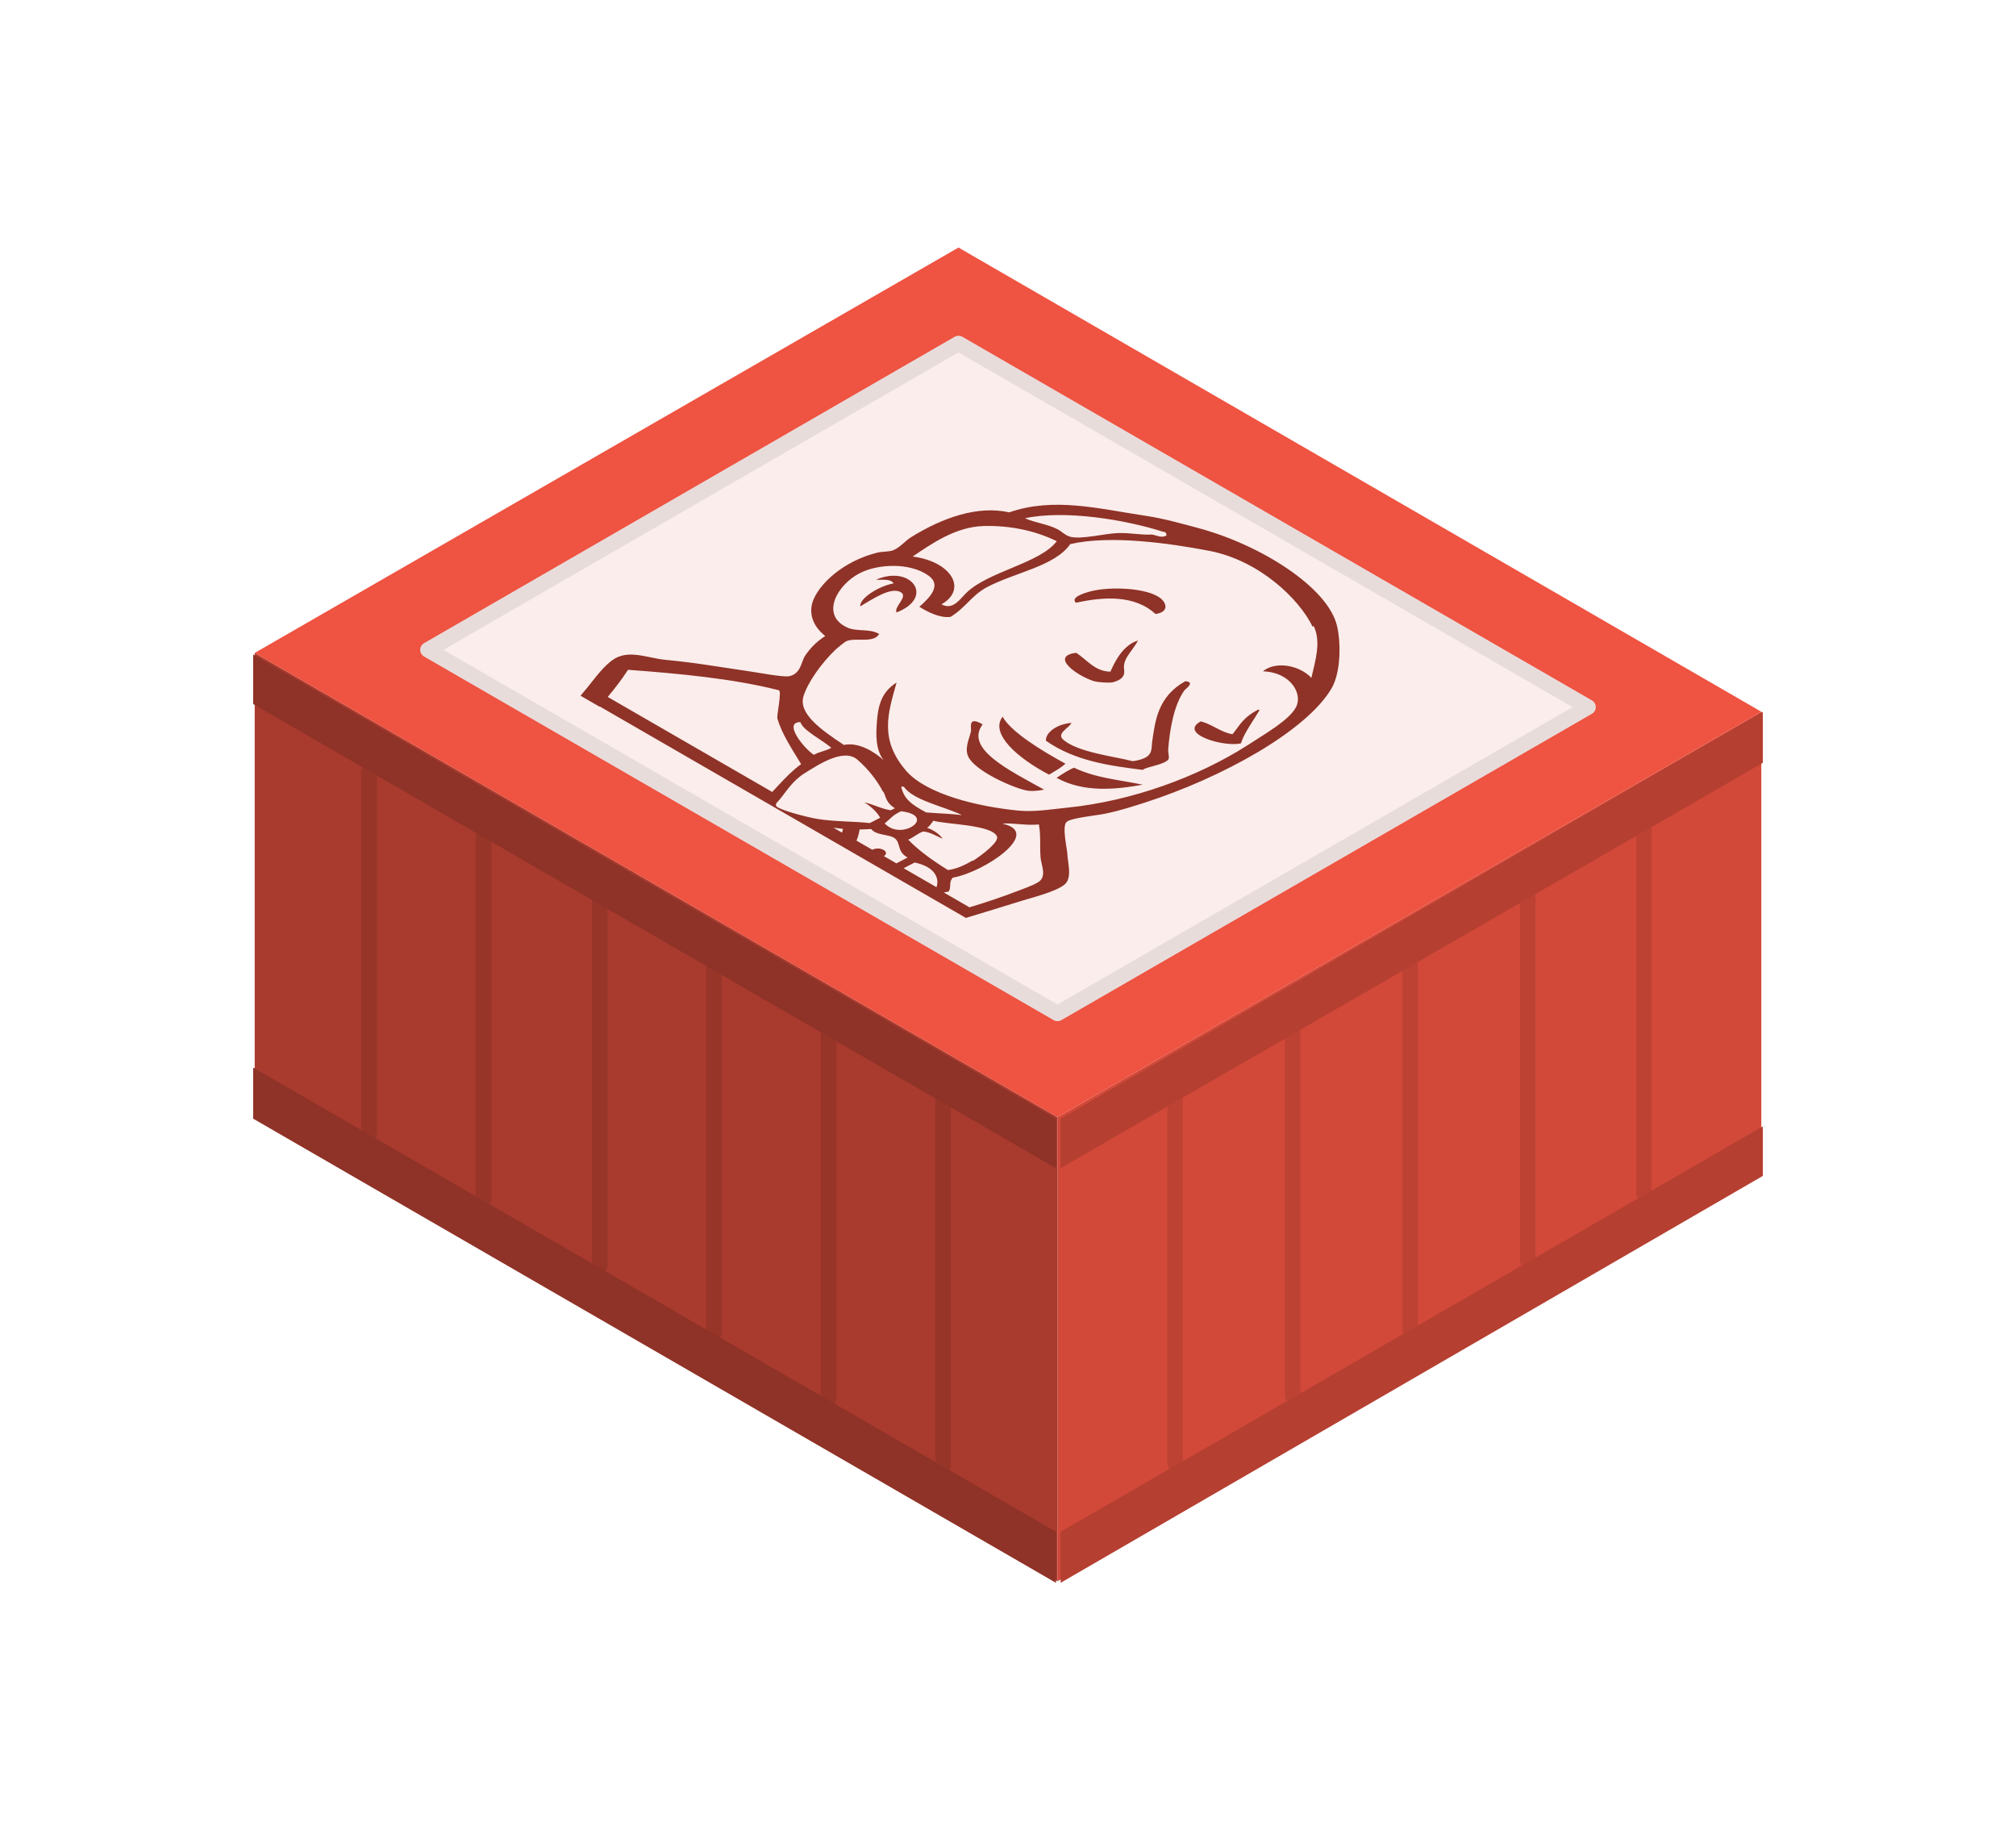
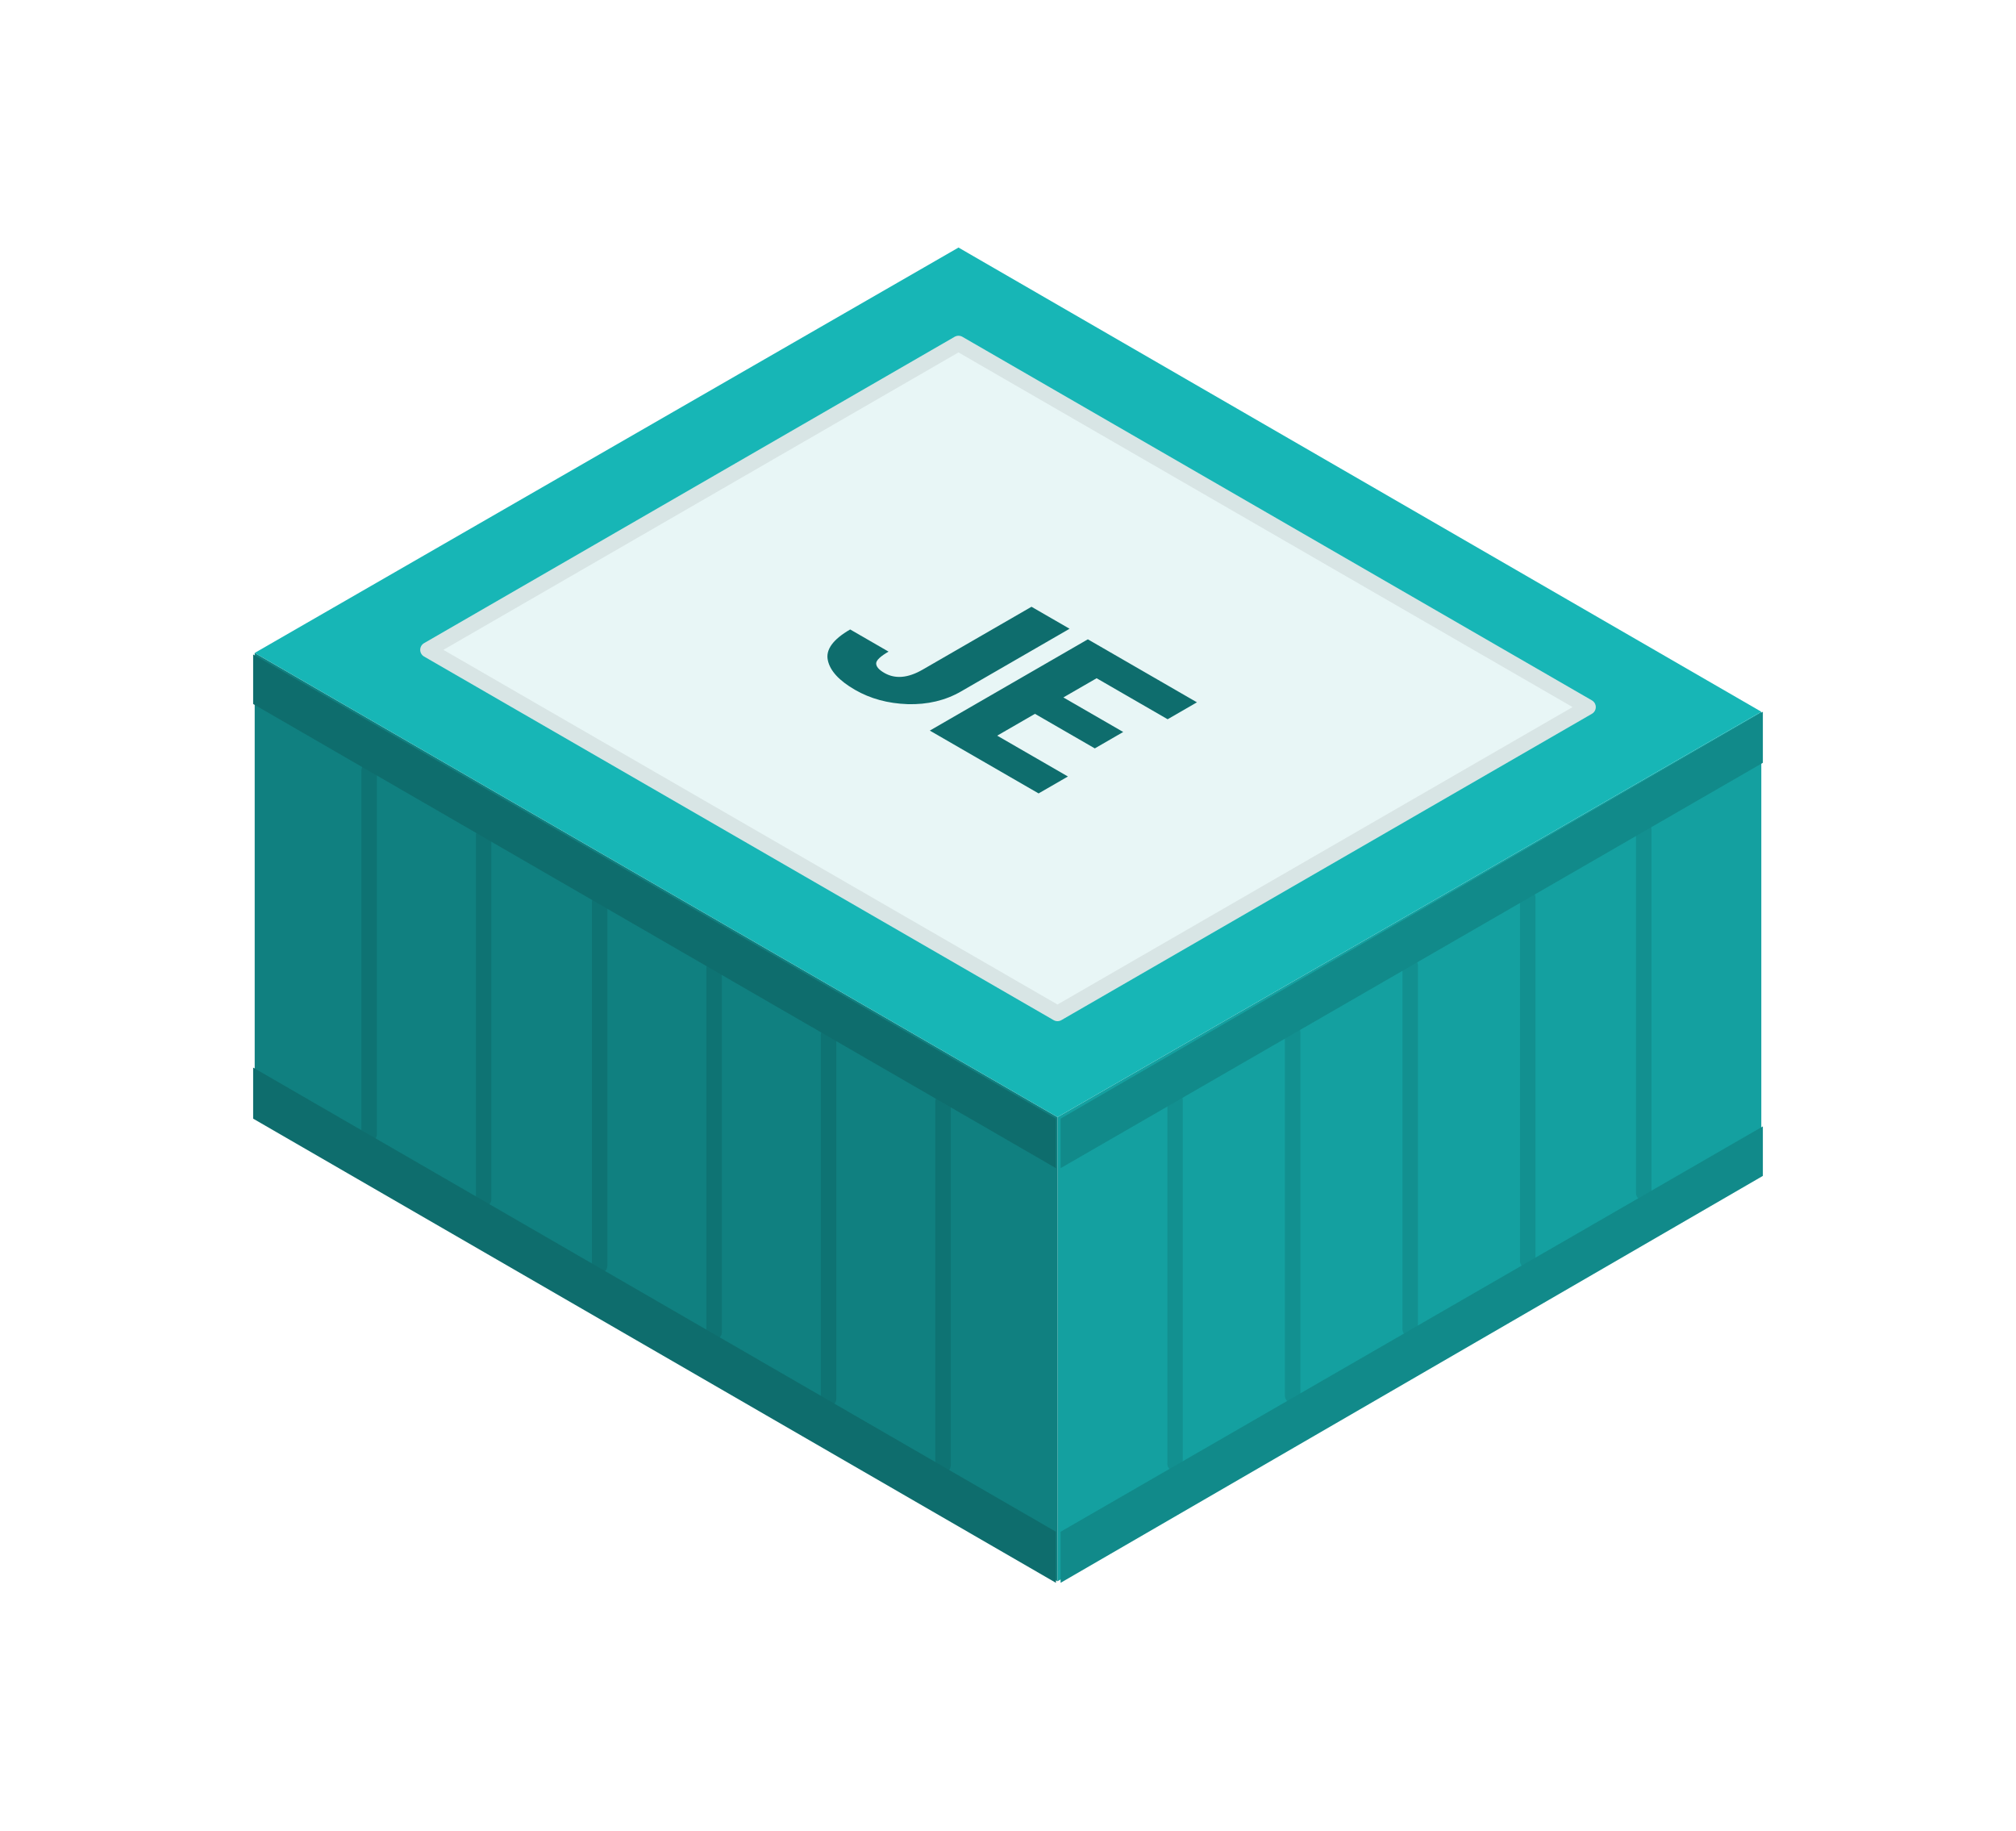
<svg xmlns="http://www.w3.org/2000/svg" viewBox="-64.8 -74.1 129.6 118.3" width="130" height="118" role="presentation" aria-hidden="true">
  <g font-family="system-ui, -apple-system, 'Segoe UI', Roboto, 'Helvetica Neue', sans-serif">
-     <polygon points="48.7,1.9 3.2,28.1 3.2,-1.9 48.7,-28.1" fill="#d24939" />
-     <polygon points="-48.7,-1.9 3.2,28.1 3.2,-1.9 -48.7,-31.9" fill="#a83a2e" />
-     <polygon points="-3.2,-58.1 48.7,-28.1 3.2,-1.9 -48.7,-31.9" fill="#ef5341" />
-     <line x1="41.1" y1="3.0" x2="41.1" y2="-20.5" stroke="#bd4233" stroke-width="1.0" stroke-linecap="round" />
-     <line x1="33.6" y1="7.4" x2="33.6" y2="-16.1" stroke="#bd4233" stroke-width="1.0" stroke-linecap="round" />
-     <line x1="26.0" y1="11.8" x2="26.0" y2="-11.7" stroke="#bd4233" stroke-width="1.0" stroke-linecap="round" />
-     <line x1="18.4" y1="16.1" x2="18.4" y2="-7.4" stroke="#bd4233" stroke-width="1.0" stroke-linecap="round" />
-     <line x1="10.8" y1="20.5" x2="10.8" y2="-3.0" stroke="#bd4233" stroke-width="1.0" stroke-linecap="round" />
-     <line x1="-41.3" y1="-0.8" x2="-41.3" y2="-24.3" stroke="#973529" stroke-width="1.0" stroke-linecap="round" />
-     <line x1="-33.9" y1="3.4" x2="-33.9" y2="-20.1" stroke="#973529" stroke-width="1.0" stroke-linecap="round" />
-     <line x1="-26.4" y1="7.7" x2="-26.4" y2="-15.8" stroke="#973529" stroke-width="1.0" stroke-linecap="round" />
-     <line x1="-19.0" y1="12.0" x2="-19.0" y2="-11.5" stroke="#973529" stroke-width="1.0" stroke-linecap="round" />
-     <line x1="-11.6" y1="16.3" x2="-11.6" y2="-7.2" stroke="#973529" stroke-width="1.0" stroke-linecap="round" />
-     <line x1="-4.2" y1="20.6" x2="-4.2" y2="-2.9" stroke="#973529" stroke-width="1.0" stroke-linecap="round" />
-     <polygon points="48.8,1.9 3.4,28.2 3.4,24.9 48.8,-1.3" fill="#b53f31" />
-     <polygon points="-48.8,-1.8 3.1,28.2 3.1,24.9 -48.8,-5.1" fill="#8f3227" />
-     <polygon points="48.8,-24.8 3.4,1.4 3.4,-1.8 48.8,-28.1" fill="#b53f31" />
-     <polygon points="-48.8,-28.6 3.1,1.4 3.1,-1.8 -48.8,-31.8" fill="#8f3227" />
-     <polygon points="-3.2,-51.9 37.5,-28.4 3.2,-8.6 -37.5,-32.1" fill="#faedeb" stroke="#e8dcdb" stroke-width="1.0" stroke-linejoin="round" />
-     <g fill="#8f3227" transform="matrix(1.2503 0.7219 -1.2503 0.7219 0.00 -47.83)">
-       <path d="M2.872 24h-.975a3.866 3.866 0 01-.07-.197c-.215-.666-.594-1.49-.692-2.154-.146-.984.78-1.039 1.374-1.465.915-.66 1.635-1.025 2.627-1.62.295-.179 1.182-.624 1.281-.829.201-.408-.345-.982-.49-1.3-.225-.507-.345-.937-.376-1.435-.824-.13-1.455-.627-1.844-1.185-.63-.925-1.066-2.635-.525-3.936.045-.103.254-.305.285-.463.06-.308-.105-.72-.12-1.048-.06-1.692.284-3.15 1.425-3.66.463-1.84 2.113-2.453 3.673-3.367.58-.342 1.224-.562 1.89-.807 2.372-.877 6.027-.712 7.994.783.836.633 2.176 1.97 2.656 2.939 1.262 2.555 1.17 6.825.287 9.934-.12.421-.29 1.032-.533 1.533-.168.35-.689 1.05-.625 1.36.064.314 1.19 1.17 1.432 1.395.434.422 1.26.975 1.324 1.5.07.557-.248 1.336-.41 1.875-.217.721-.436 1.441-.654 2.131H2.87zm11.104-3.54c-.545-.3-1.361-.622-2.065-.757-.87-.164-.78 1.188-.75 1.994.03.643.36 1.316.51 1.744.076.197.09.41.256.449.3.068 1.29-.326 1.575-.479.6-.328 1.064-.844 1.574-1.189.016-.17.016-.34.03-.508a2.648 2.648 0 00-1.095-.277c.314-.15.75-.15 1.035-.332l.016-.193c-.496-.03-.69-.254-1.021-.436zm7.454 2.935a17.78 17.78 0 00.465-1.752c.06-.287.215-.918.178-1.176-.059-.459-.684-.799-1.004-1.086-.584-.525-.95-.975-1.56-1.469-.249.375-.78.615-.983.914 1.447-.689 1.71 2.625 1.141 3.69.09.329.391.45.514.735l-.086.166h1.29c.013 0 .03 0 .044.014zm-6.634-.012c-.05-.074-.1-.135-.15-.209l-.301.195h.45zm2.77 0c.008-.209.018-.404.03-.598-.53.029-.825-.48-1.196-.527-.324-.045-.6.361-1.02.195-.095.105-.183.227-.284.316.154.18.295.375.424.584h.815c.014-.164.135-.285.3-.285.165 0 .284.121.284.27h.66zm2.116 0c-.314-.479-.947-.898-1.68-.555l-.03.541h1.71zm-8.51 0l-.104-.344c-.225-.72-.36-1.26-.405-1.68-.914-.436-1.875-.87-2.654-1.426-.15-.105-1.109-1.35-1.23-1.305-1.739.676-3.359 1.86-4.814 2.984.256.557.48 1.141.69 1.74h8.505zm8.265-2.113c-.029-.512-.164-1.56-.48-1.74-.66-.39-1.846.78-2.34.943.045.15.135.271.15.48.285-.074.645-.029.898.092-.299.03-.629.03-.824.164-.074.195.016.48-.029.764.69.197 1.5.303 2.385.332.164-.227.225-.645.211-1.082zm-4.08-.36c-.044.375.046.51.12.943 1.26.391 1.034-1.74-.135-.959zM8.76 19.5c-.45.457 1.27 1.082 1.814 1.115 0-.29.165-.564.135-.77-.65-.118-1.502-.042-1.945-.347zm5.565.215c0 .043-.061.03-.068.064.58.451 1.014.545 1.802.51.354-.262.67-.563 1.043-.807-.855.074-1.931.607-2.774.23zm3.42-17.726c-1.606-.906-4.35-1.591-6.076-.731-1.38.692-3.27 1.84-3.899 3.292.6 1.402-.166 2.686-.226 4.109-.018.757.36 1.42.391 2.242-.2.338-.825.38-1.26.356-.146-.729-.4-1.549-1.155-1.63-1.064-.116-1.845.764-1.89 1.683-.06 1.08.833 2.864 2.085 2.745.488-.046.608-.54 1.139-.54.285.57-.445.75-.523 1.154-.016.105.06.511.104.705.233.944.744 2.16 1.245 2.88.635.9 1.884 1.051 3.229 1.141.24-.525 1.125-.48 1.706-.346-.691-.27-1.336-.945-1.875-1.529-.615-.676-1.23-1.41-1.261-2.28 1.155 1.604 2.1 3 4.2 3.704 1.59.525 3.45-.254 4.664-1.109.51-.359.811-.93 1.17-1.439 1.35-1.936 1.98-4.71 1.846-7.394-.06-1.111-.06-2.221-.436-2.955-.389-.781-1.695-1.471-2.475-.781-.15-.764.63-1.23 1.545-.96-.66-.854-1.336-1.858-2.266-2.384zM13.58 14.896c.615 1.544 2.724 1.363 4.505 1.323-.084.194-.256.435-.465.515-.57.232-2.145.408-2.937-.012-.506-.27-.824-.873-1.102-1.227-.137-.172-.795-.608-.012-.609zm.164-.87c.893.464 2.52.517 3.731.48.066.267.066.593.068.913-1.55.08-3.386-.304-3.794-1.395h-.005zm6.675-.586c-.473.9-1.145 1.897-2.539 1.928-.023-.284-.045-.735 0-.904 1.064-.103 1.727-.646 2.543-1.017zm-.649-.667c-1.02.66-2.154 1.375-3.824 1.21-.351-.31-.485-1-.14-1.458.181.313.06.885.57.97.944.165 2.038-.579 2.73-.84.42-.713-.046-.976-.42-1.433-.782-.93-1.83-2.1-1.802-3.51.314-.224.346.346.391.45.404.96 1.424 2.175 2.174 3 .18.21.48.39.51.524.092.39-.254.854-.209 1.11zm-13.439-.675c-.314-.184-.393-.99-.768-1.01-.535-.03-.438 1.05-.436 1.68-.37-.33-.435-1.365-.164-1.89-.308-.15-.445.164-.618.284.22-1.59 2.34-.734 1.99.96zM4.713 5.995c-.685.756-.54 2.174-.459 3.188 1.244-.785 2.898.06 2.883 1.394.595-.016.223-.744.115-1.215-.353-1.528.592-3.187.041-4.59-1.064.084-1.939.52-2.578 1.215zm9.12 1.113c.307.562.404 1.148.84 1.57.195.19.574.424.387.95-.045.121-.365.391-.551.45-.674.195-2.254.03-1.721-.81.563.015 1.314.36 1.732-.045-.314-.524-.885-1.53-.674-2.13zm6.198-.013h.068c.33.668.6 1.375 1.004 1.965-.27.628-2.053 1.19-2.023.057.39-.17 1.05-.035 1.395-.25-.193-.556-.48-1.006-.434-1.771zm-6.927-1.617c-1.422-.33-2.131.592-2.56 1.553-.384-.094-.231-.615-.135-.883.255-.701 1.28-1.633 2.119-1.506.359.057.848.386.576.834zM9.642 1.593c-1.56.44-3.56 1.574-4.2 2.974.495-.07.84-.321 1.33-.351.186-.016.428.074.641.015.424-.104.78-1.065 1.102-1.41.31-.345.685-.496.94-.81.167-.09.409-.074.42-.33-.073-.075-.15-.135-.232-.105v.017z" />
+     <polygon points="48.7,1.9 3.2,28.1 3.2,-1.9 48.7,-28.1" fill="#14a0a0" />
+     <polygon points="-48.7,-1.9 3.2,28.1 3.2,-1.9 -48.7,-31.9" fill="#108080" />
+     <polygon points="-3.2,-58.1 48.7,-28.1 3.2,-1.9 -48.7,-31.9" fill="#17b6b6" />
+     <line x1="41.1" y1="3.0" x2="41.1" y2="-20.5" stroke="#129090" stroke-width="1.0" stroke-linecap="round" />
+     <line x1="33.6" y1="7.4" x2="33.6" y2="-16.1" stroke="#129090" stroke-width="1.0" stroke-linecap="round" />
+     <line x1="26.0" y1="11.8" x2="26.0" y2="-11.7" stroke="#129090" stroke-width="1.0" stroke-linecap="round" />
+     <line x1="18.4" y1="16.1" x2="18.4" y2="-7.4" stroke="#129090" stroke-width="1.0" stroke-linecap="round" />
+     <line x1="10.8" y1="20.5" x2="10.8" y2="-3.0" stroke="#129090" stroke-width="1.0" stroke-linecap="round" />
+     <line x1="-41.3" y1="-0.8" x2="-41.3" y2="-24.3" stroke="#0e7373" stroke-width="1.0" stroke-linecap="round" />
+     <line x1="-33.9" y1="3.4" x2="-33.9" y2="-20.1" stroke="#0e7373" stroke-width="1.0" stroke-linecap="round" />
+     <line x1="-26.4" y1="7.7" x2="-26.4" y2="-15.8" stroke="#0e7373" stroke-width="1.0" stroke-linecap="round" />
+     <line x1="-19.0" y1="12.0" x2="-19.0" y2="-11.5" stroke="#0e7373" stroke-width="1.0" stroke-linecap="round" />
+     <line x1="-11.6" y1="16.3" x2="-11.6" y2="-7.2" stroke="#0e7373" stroke-width="1.0" stroke-linecap="round" />
+     <line x1="-4.2" y1="20.6" x2="-4.2" y2="-2.9" stroke="#0e7373" stroke-width="1.0" stroke-linecap="round" />
+     <polygon points="48.8,1.9 3.4,28.2 3.4,24.9 48.8,-1.3" fill="#118a8a" />
+     <polygon points="-48.8,-1.8 3.1,28.2 3.1,24.9 -48.8,-5.1" fill="#0e6d6d" />
+     <polygon points="48.8,-24.8 3.4,1.4 3.4,-1.8 48.8,-28.1" fill="#118a8a" />
+     <polygon points="-48.8,-28.6 3.1,1.4 3.1,-1.8 -48.8,-31.8" fill="#0e6d6d" />
+     <polygon points="-3.2,-51.9 37.5,-28.4 3.2,-8.6 -37.5,-32.1" fill="#e8f6f6" stroke="#d8e5e5" stroke-width="1.0" stroke-linejoin="round" />
+     <g fill="#0e6d6d" transform="matrix(1.2503 0.7219 -1.2503 0.7219 0.00 -47.83)">
+       <text x="12" y="12.6" font-size="11.5" font-weight="800" font-family="system-ui, -apple-system, 'Segoe UI', Roboto, 'Helvetica Neue', sans-serif" text-anchor="middle" dominant-baseline="central" letter-spacing="-0.3">JE</text>
    </g>
  </g>
</svg>
